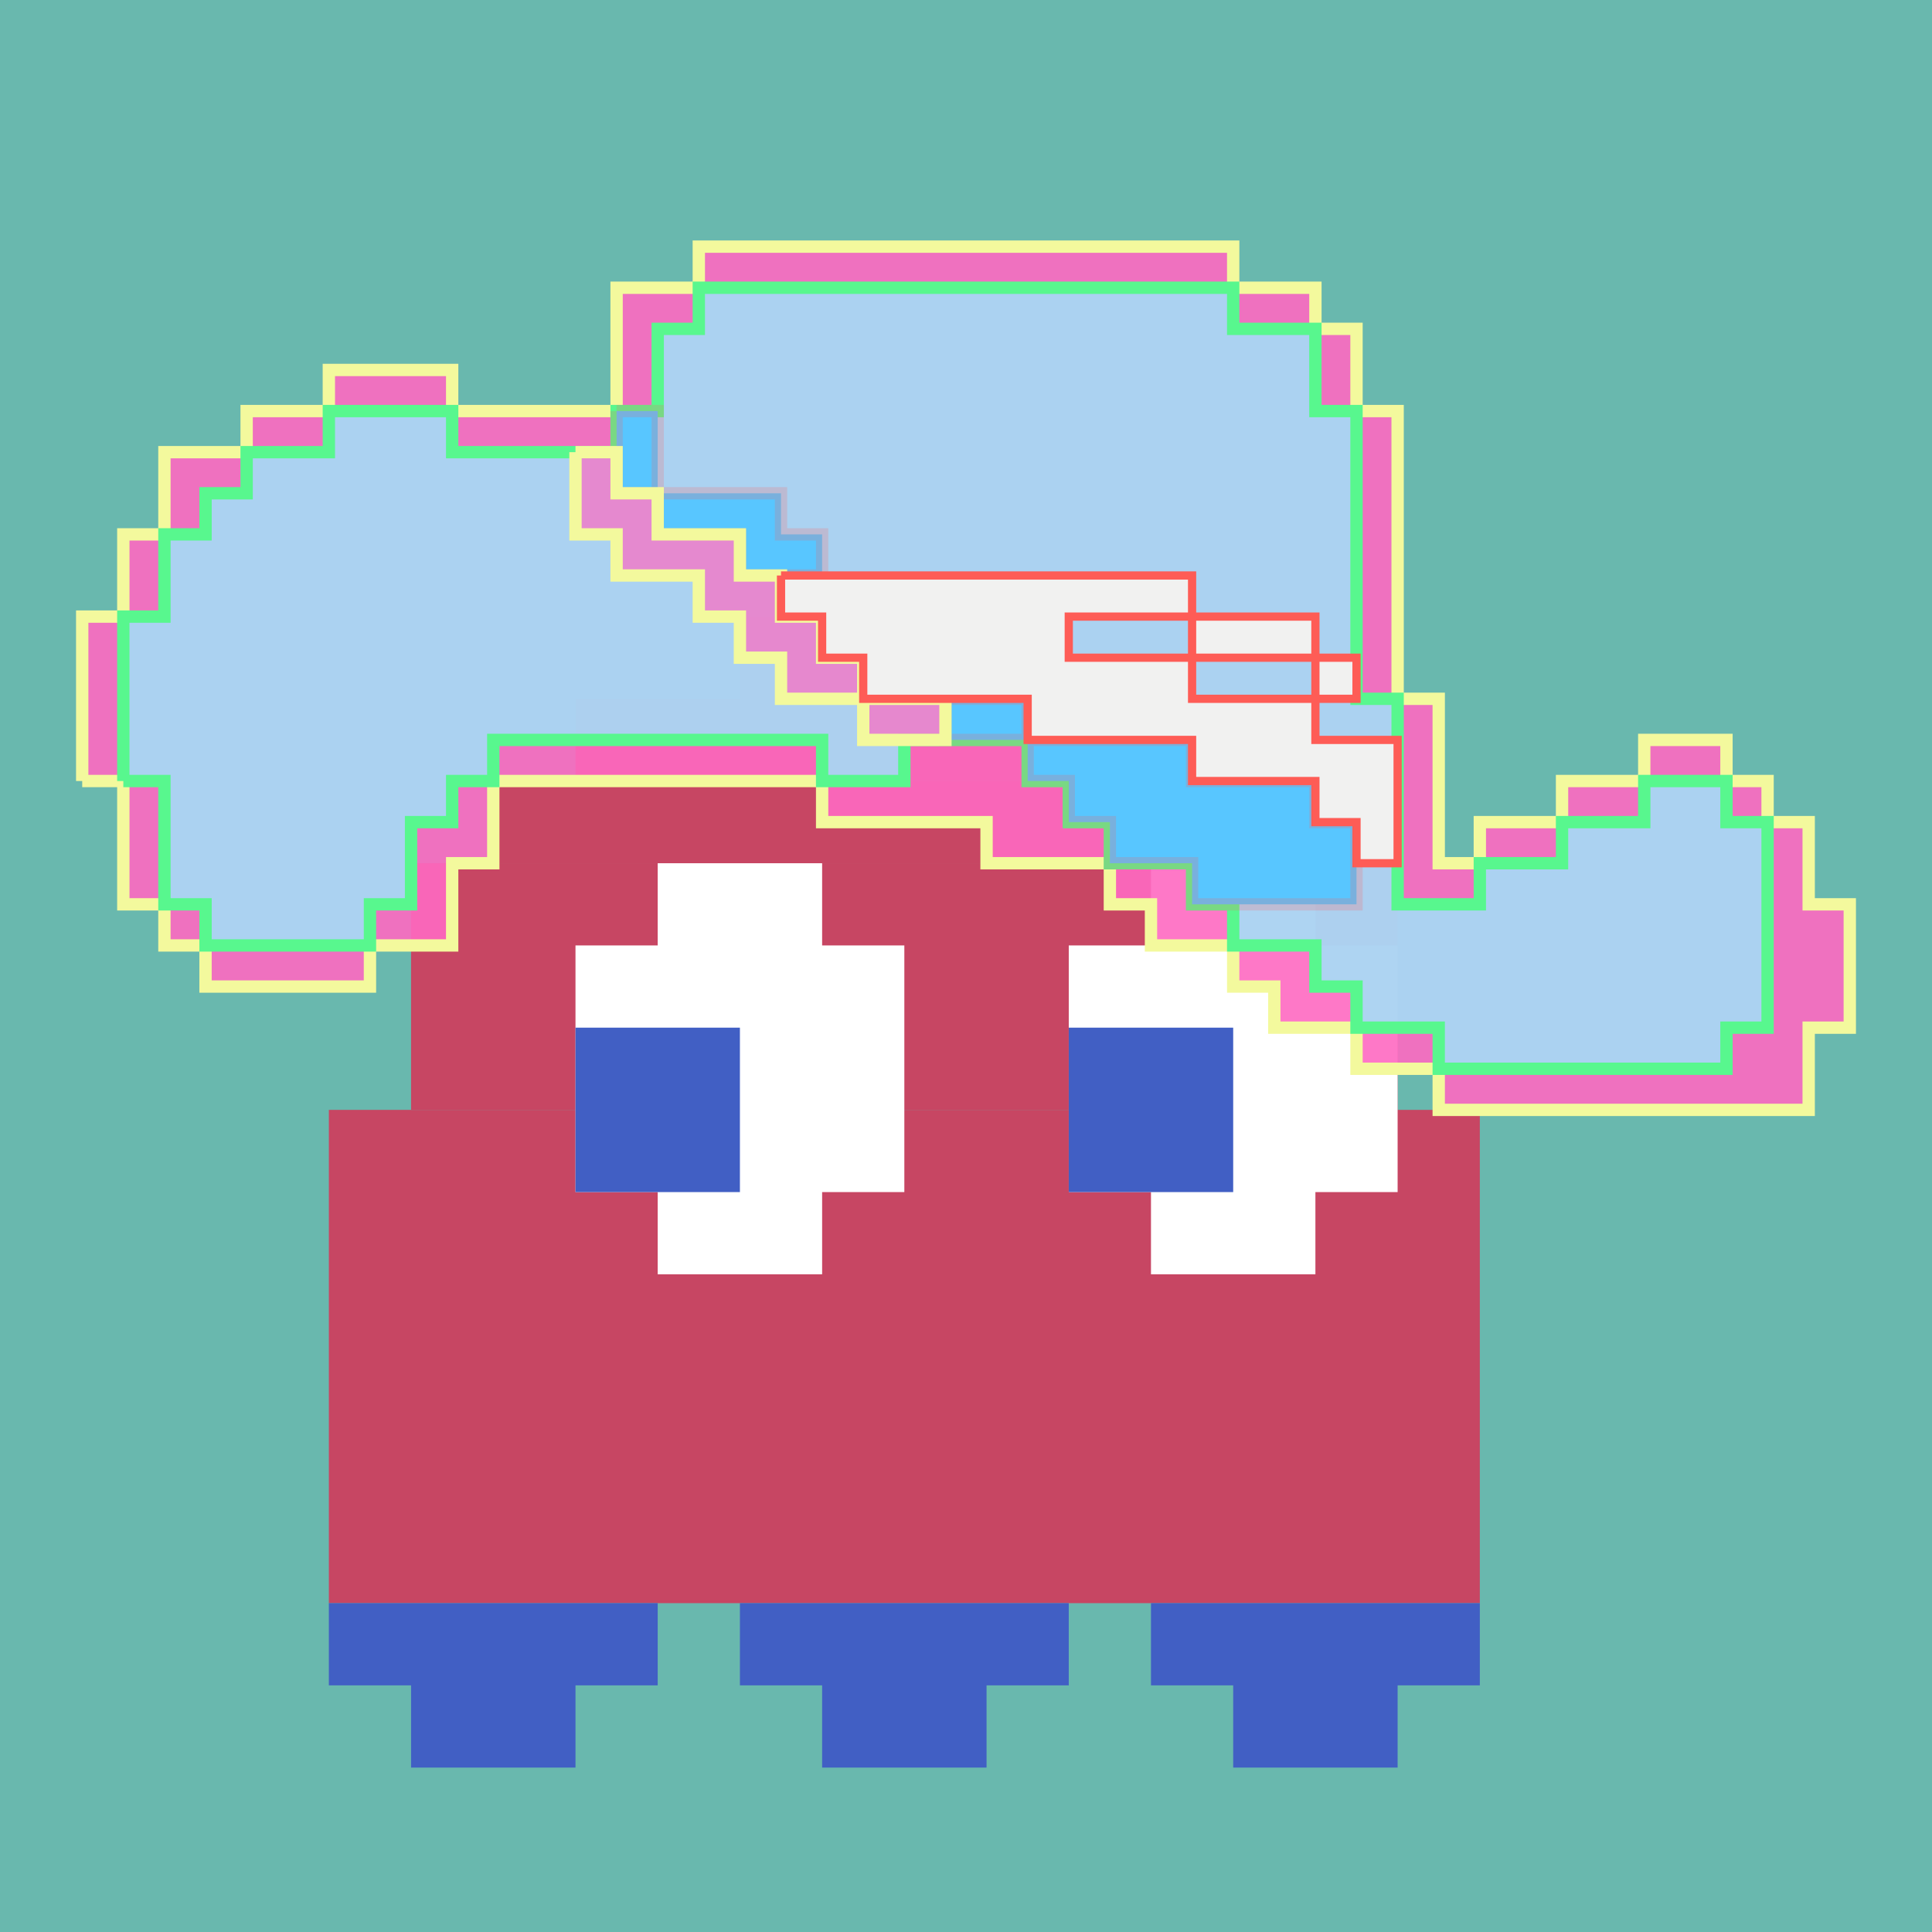
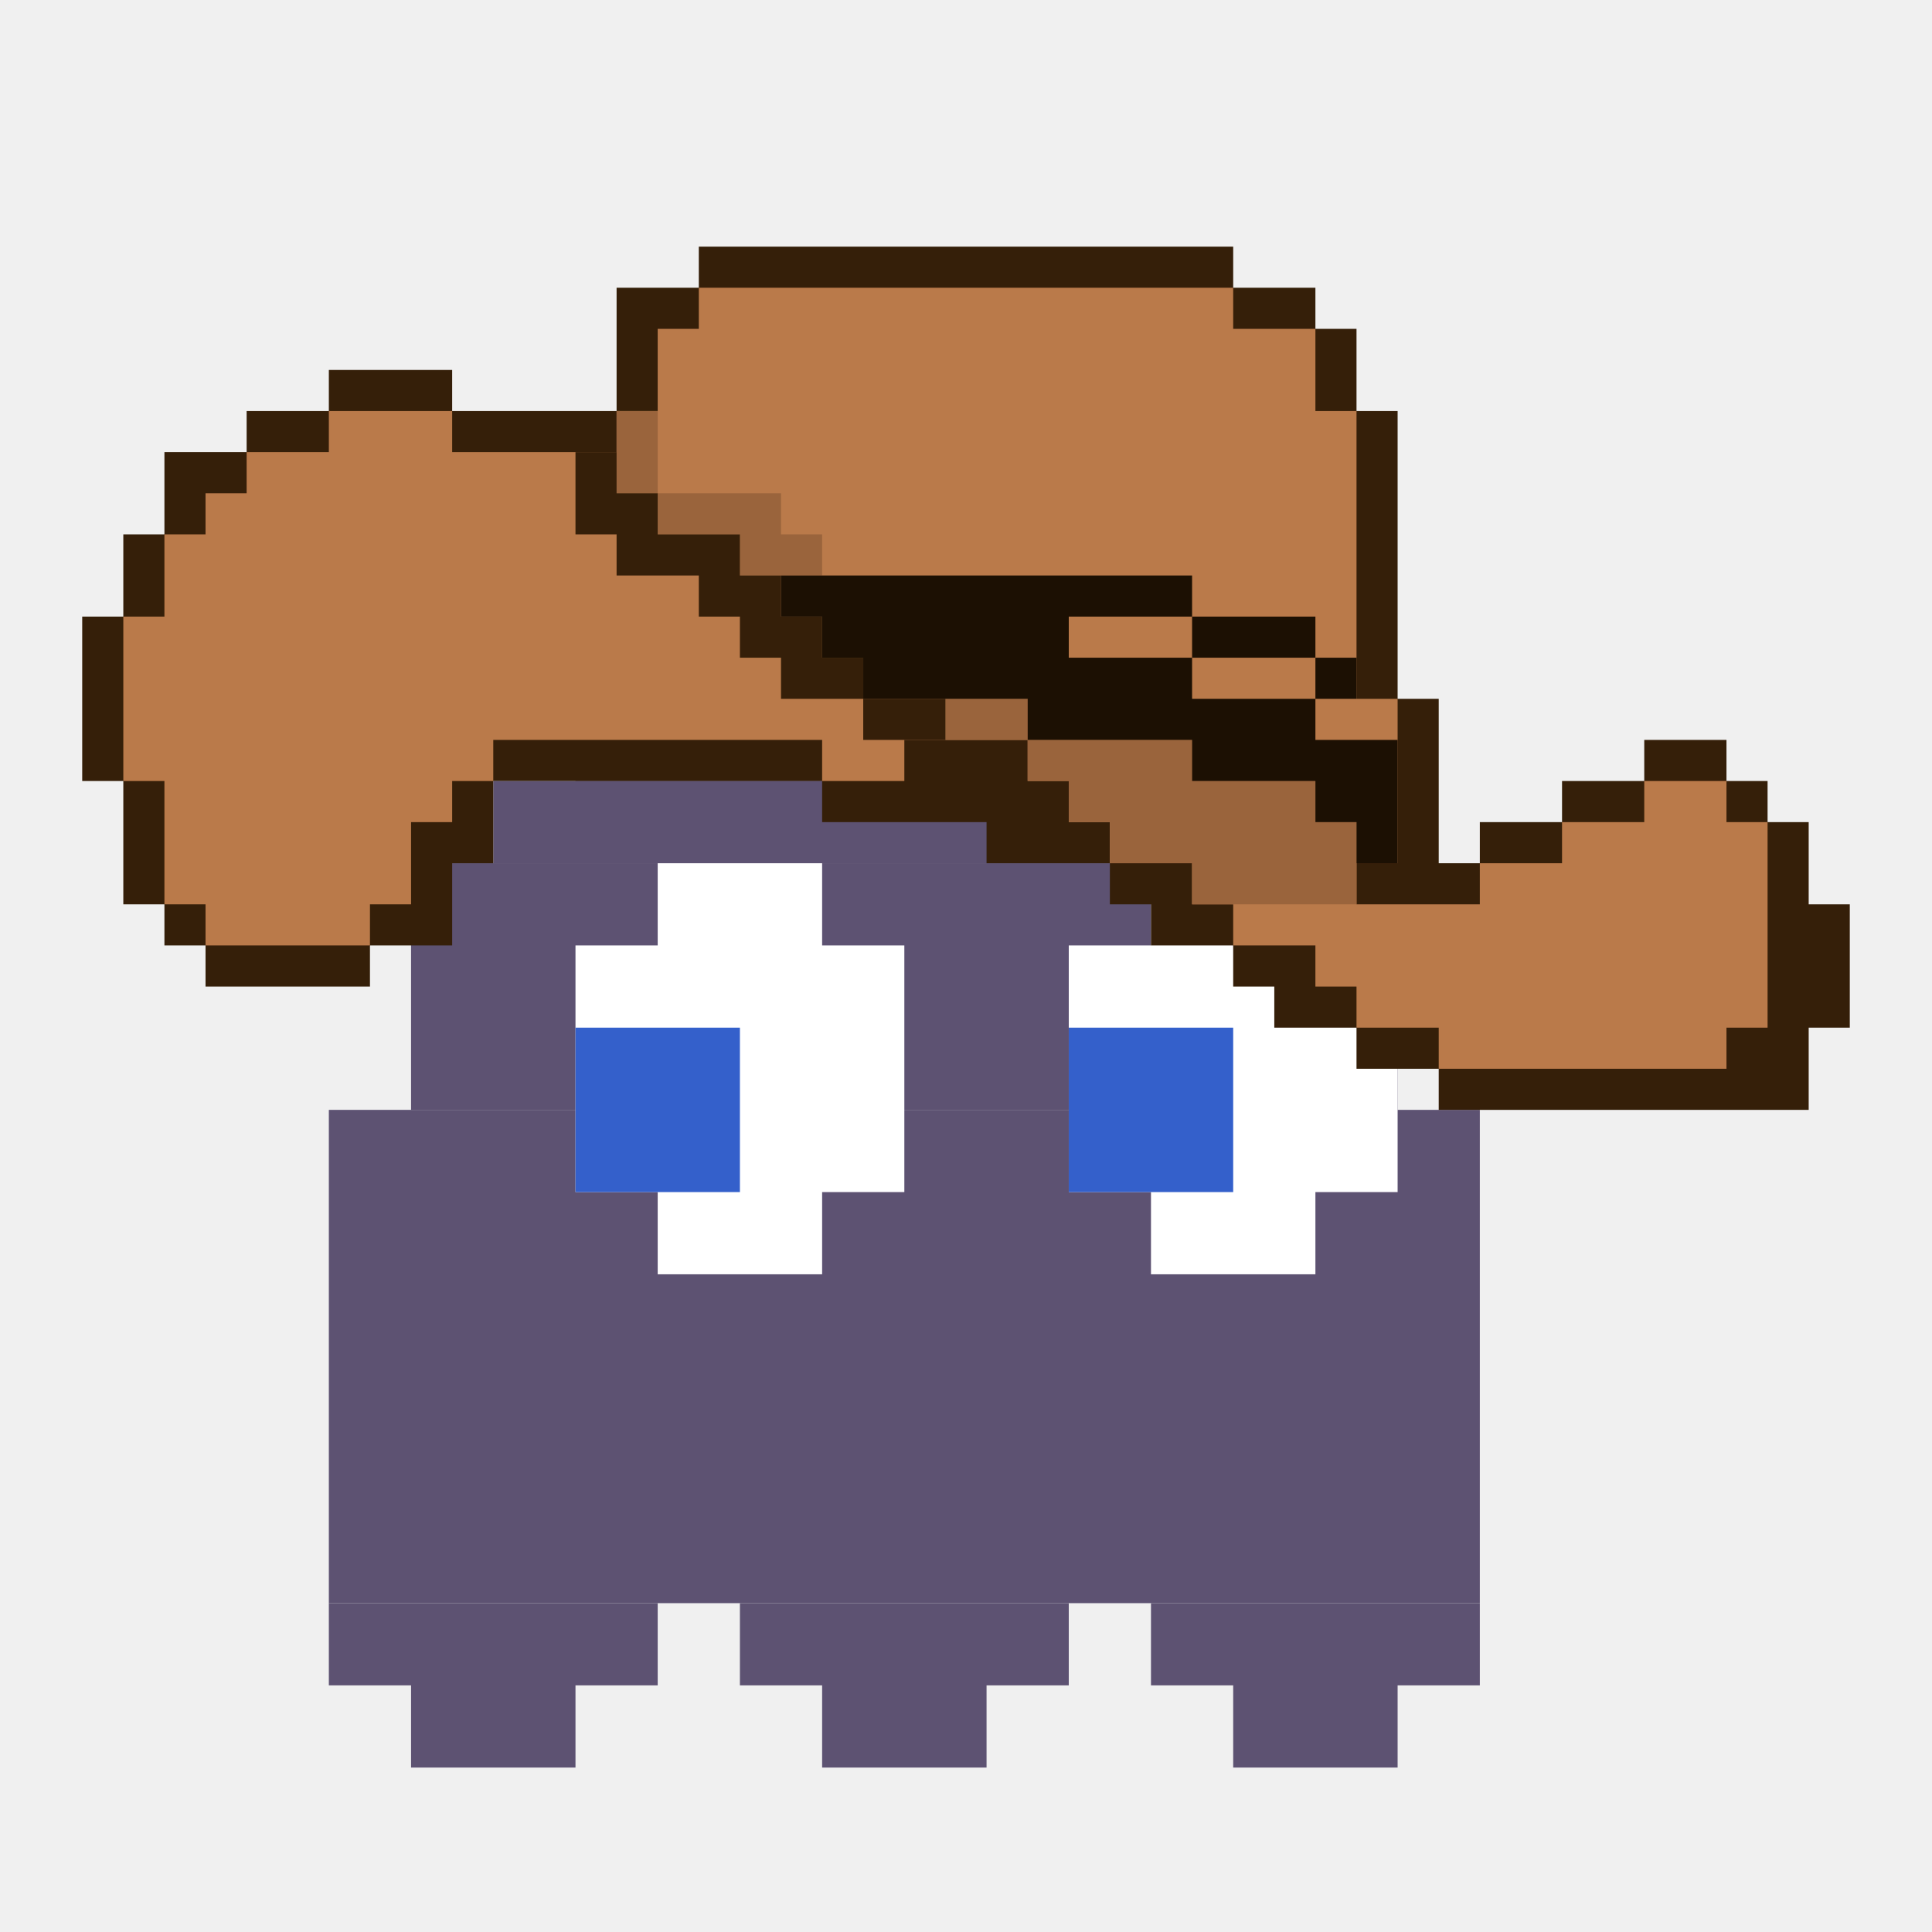
- <svg xmlns="http://www.w3.org/2000/svg" version="1.1" viewBox="0 0 47 47" preserveAspectRatio="xMidYMid slice">
+ <svg xmlns="http://www.w3.org/2000/svg" version="1.1" viewBox="0 0 47 47" preserveAspectRatio="xMinYMin meet">
+   <style>
+         svg{
+           background: hsla(173.5,   44%, 51%, 1.00);
+         /* color pick original: hsla(172,   35%, 57%, 1.00) */
+         /* but when viewing the svg, compare color picker png w/ svg */
+         /* this is what actually matches the png: hsl(173.5, 44%, 51%) */
+         }
+         .hat-border{
+           fill: rgba(53, 31, 9, 1.00);
+           stroke: none;
+           stroke-width: 0.3
+         }
+         .hat{
+           /*fill: rgba(177, 124, 81, 1.00);*/
+           /*fill: hsla(27, 38%, 51%, 1.00);*/
+           fill: hsla(25.5, 45%, 51%, 1.00);
+           stroke: none;
+           stroke-width: 0.3
+         }
+         .hat-shadow{
+           fill: rgba(154, 100, 60, 1.00);
+           stroke: none;
+           stroke-width: 0.3
+         }
+         .hat-crease{
+           fill: rgba(28, 16, 3, 1.00);
+           stroke: none;
+           stroke-width: 0.3
+         }
+         .body{
+           /*fill: rgba(91, 82, 112, 1.00);*/
+           /*fill: hsla(258, 15%, 38%, 1.00)*/
+           fill: hsla(260, 16.5%, 38.5%, 1.00);
+           stroke: none;
+           stroke-width: 0.3
+         }
+         .egg{
+           fill: rgba(255, 255, 255, 1.00);
+           stroke: none;
+           stroke-width: 0.3
+         }
+         .yolk{
+           /*fill: rgba(65, 95, 196, 1.00);*/
+           /*fill: hsla(226, 53%, 51%, 1.00);*/
+           fill: hsla(222.5, 59%, 50%, 1.00);
+           stroke: none;
+           stroke-width: 0.3
+         }
+     </style>
  <defs>
-     <path id="egg" d="m2 0 h4 v2 h2 v6 h-2 v2 h-4 v-2 h-2 v-6 h2 Z" />
-     <path id="pupil" d="m2 0 h4 v2 h2 v6 h-2 v2 h-4 v-2 h-2 v-6 h2 Z" />
-     <polyline id="footl" points="0,0 8,0 8,2 6,2 6,4 2,4 2,2 0,2 " fill="rgba(65, 95, 196, 1.00)" />
-     <path id="footr" d="m2 0 h4 v2 h2 v6 h-2 v2 h-4 v-2 h-2 v-6 h2 Z" />
+     <path class="egg" id="egg" d="m2 0 h4 v2 h2 v6 h-2 v2 h-4 v-2 h-2 v-6 h2 Z" />
+     <polyline class="body" id="footl" points="0,0 8,0 8,2 6,2 6,4 2,4 2,2 0,2 " />
+     <path class="body" id="footr" d="m2 0 h4 v2 h2 v6 h-2 v2 h-4 v-2 h-2 v-6 h2 Z" />
  </defs>
-   <rect x="0" y="0" width="47" height="47" fill="rgba(105, 184, 174, 1.00)" />
-   <rect x="18" y="15" width="8" height="2" fill="rgba(199, 70, 99, 1.00)" />
-   <rect x="14" y="17" width="16" height="2" fill="rgba(199, 70, 99, 1.00)" />
-   <rect x="12" y="19" width="20" height="2" fill="rgba(199, 70, 99, 1.00)" />
-   <rect x="10" y="21" width="24" height="6" fill="rgba(199, 70, 99, 1.00)" />
-   <rect x="8" y="27" width="28" height="12" fill="rgba(199, 70, 99, 1.00)" />
-   <use x="14" y="21" href="#egg" fill="#fff" />
-   <use x="26" y="21" href="#egg" fill="#fff" />
-   <rect x="14" y="25" width="4" height="4" fill="rgba(65, 95, 196, 1.00)" />
-   <rect x="26" y="25" width="4" height="4" fill="rgba(65, 95, 196, 1.00)" />
-   <use x="8" y="39" href="#footl" fill="rgba(199, 70, 99, 1.00)" />
-   <use x="18" y="39" href="#footl" fill="rgba(199, 70, 99, 1.00)" />
-   <use x="28" y="39" href="#footl" fill="rgba(199, 70, 99, 1.00)" />
-   <path fill="rgba(254, 106, 193, 0.9)" stroke="rgba(243, 249, 157, 1.00)" stroke-width=".3" d="M2,19              v-4h1              v-2h1              v-2h2              v-1h2              v-1h3              v1h4              v-3h2              v-1h13              v1h2v1h1v2h1v1              v6h1v4h1v-1h2v-1h2v-1h2              v1h1v1h1              v2h1v3              h-1v2h-9              v-1h-2v-1              h-2v-1h-1v-1              h-2v-1h-1v-1              h-3v-1              h-4v-1              h-8              v2h-1v2h-2v1              h-4              v-1h-1v-1h-1v-3h-1             " />
-   <path fill="rgba(153, 237, 254, 0.79)" stroke="rgba(88, 247, 142, 1.00)" stroke-width=".3" d="M3,19              v-4h1              v-2h1              v-1h1              v-1h2              v-1h3              v1h4              v-1h1v-2h1v-1h13              v1h2v2h1v7h1v5              h2v-1h2v-1h2v-1h2              v1h1v5h-1v1              h-7              v-1h-2              v-1h-1v-1h-2              v-1h-1v-1h-2              v-1h-1v-1h-1v-1h-3              v1h-2v-1              h-8              v1h-1v1h-1v2h-1v1              h-4              v-1h-1v-3              h-1             " />
-   <path fill="rgba(88, 198, 255, 1.00)" stroke="rgba(254, 92, 86, 0.20)" stroke-width=".3" d="M15,10              h1v2h3v1h1v1              h-2v-1h-2v-1h-1v-2               M23,17              h2v1h4v1h3v1h1v2              h-4v-1h-2v-1h-1v-1h-1v-1h-2v-1           " />
-   <path fill="rgba(254, 106, 193, 0.7)" stroke="rgba(243, 249, 157, 1.00)" stroke-width=".3" d="M14,11     h1v1h1v1h2v1h1     v1h1v1h1v1     h2     v1h-2v-1     h-2     v-1h-1v-1h-1v-1     h-2v-1h-1     v-2     " />
-   <path fill="rgba(241, 241, 240, 1.00)" stroke="rgba(254, 92, 86, 1.00)" stroke-width=".2" d="M19,14              h10v1h3v1h1v1              h-1v-1h-3v-1h-3              v1h3v1h3v1h2v3              h-1v-1h-1v-1h-3v-1              h-4v-1h-4v-1h-1v-1h-1v-1     " />
-   <polyline fill="blue" points="           2,18 2,15 " />
+   <rect class="body" x="18" y="15" width="8" height="2" />
+   <rect class="body" x="14" y="17" width="16" height="2" />
+   <rect class="body" x="12" y="19" width="20" height="2" />
+   <rect class="body" x="10" y="21" width="24" height="6" />
+   <rect class="body" x="8" y="27" width="28" height="12" />
+   <use x="14" y="21" href="#egg" />
+   <use x="26" y="21" href="#egg" />
+   <rect class="yolk" x="14" y="25" width="4" height="4" />
+   <rect class="yolk" x="26" y="25" width="4" height="4" />
+   <use x="8" y="39" href="#footl" />
+   <use x="18" y="39" href="#footl" />
+   <use x="28" y="39" href="#footl" />
+   <path class="hat-border" d="M2,19              v-4h1              v-2h1              v-2h2              v-1h2              v-1h3              v1h4              v-3h2              v-1h13              v1h2v1h1v2h1v1              v6h1v4h1v-1h2v-1h2v-1h2              v1h1v1h1              v2h1v3              h-1v2h-9              v-1h-2v-1              h-2v-1h-1v-1              h-2v-1h-1v-1              h-3v-1              h-4v-1              h-8              v2h-1v2h-2v1              h-4              v-1h-1v-1h-1v-3h-1             " />
+   <path class="hat" d="M3,19              v-4h1              v-2h1              v-1h1              v-1h2              v-1h3              v1h4              v-1h1v-2h1v-1h13              v1h2v2h1v7h1v4              h-1v1              h3v-1h2v-1h2v-1h2              v1h1v5h-1v1              h-7              v-1h-2              v-1h-1v-1h-2              v-1h-1v-1h-2              v-1h-1v-1h-1v-1h-3              v1h-2v-1              h-8              v1h-1v1h-1v2h-1v1              h-4              v-1h-1v-3              h-1             " />
+   <path class="hat-shadow" d="M15,10              h1v2h3v1h1v1              h-2v-1h-2v-1h-1v-2               M23,17              h2v1h4v1h3v1h1v2              h-4v-1h-2v-1h-1v-1h-1v-1h-2v-1           " />
+   <path class="hat-border" d="M14,11              h1v1h1v1h2v1h1              v1h1v1h1v1              h2              v1h-2v-1              h-2              v-1h-1v-1h-1v-1              h-2v-1h-1              v-2     " />
+   <path class="hat-crease" d="M19,14              h10v1h3v1h1v1              h-1v-1h-3v-1h-3              v1h3v1h3v1h2v3              h-1v-1h-1v-1h-3v-1              h-4v-1h-4v-1h-1v-1h-1v-1     " />
</svg>
